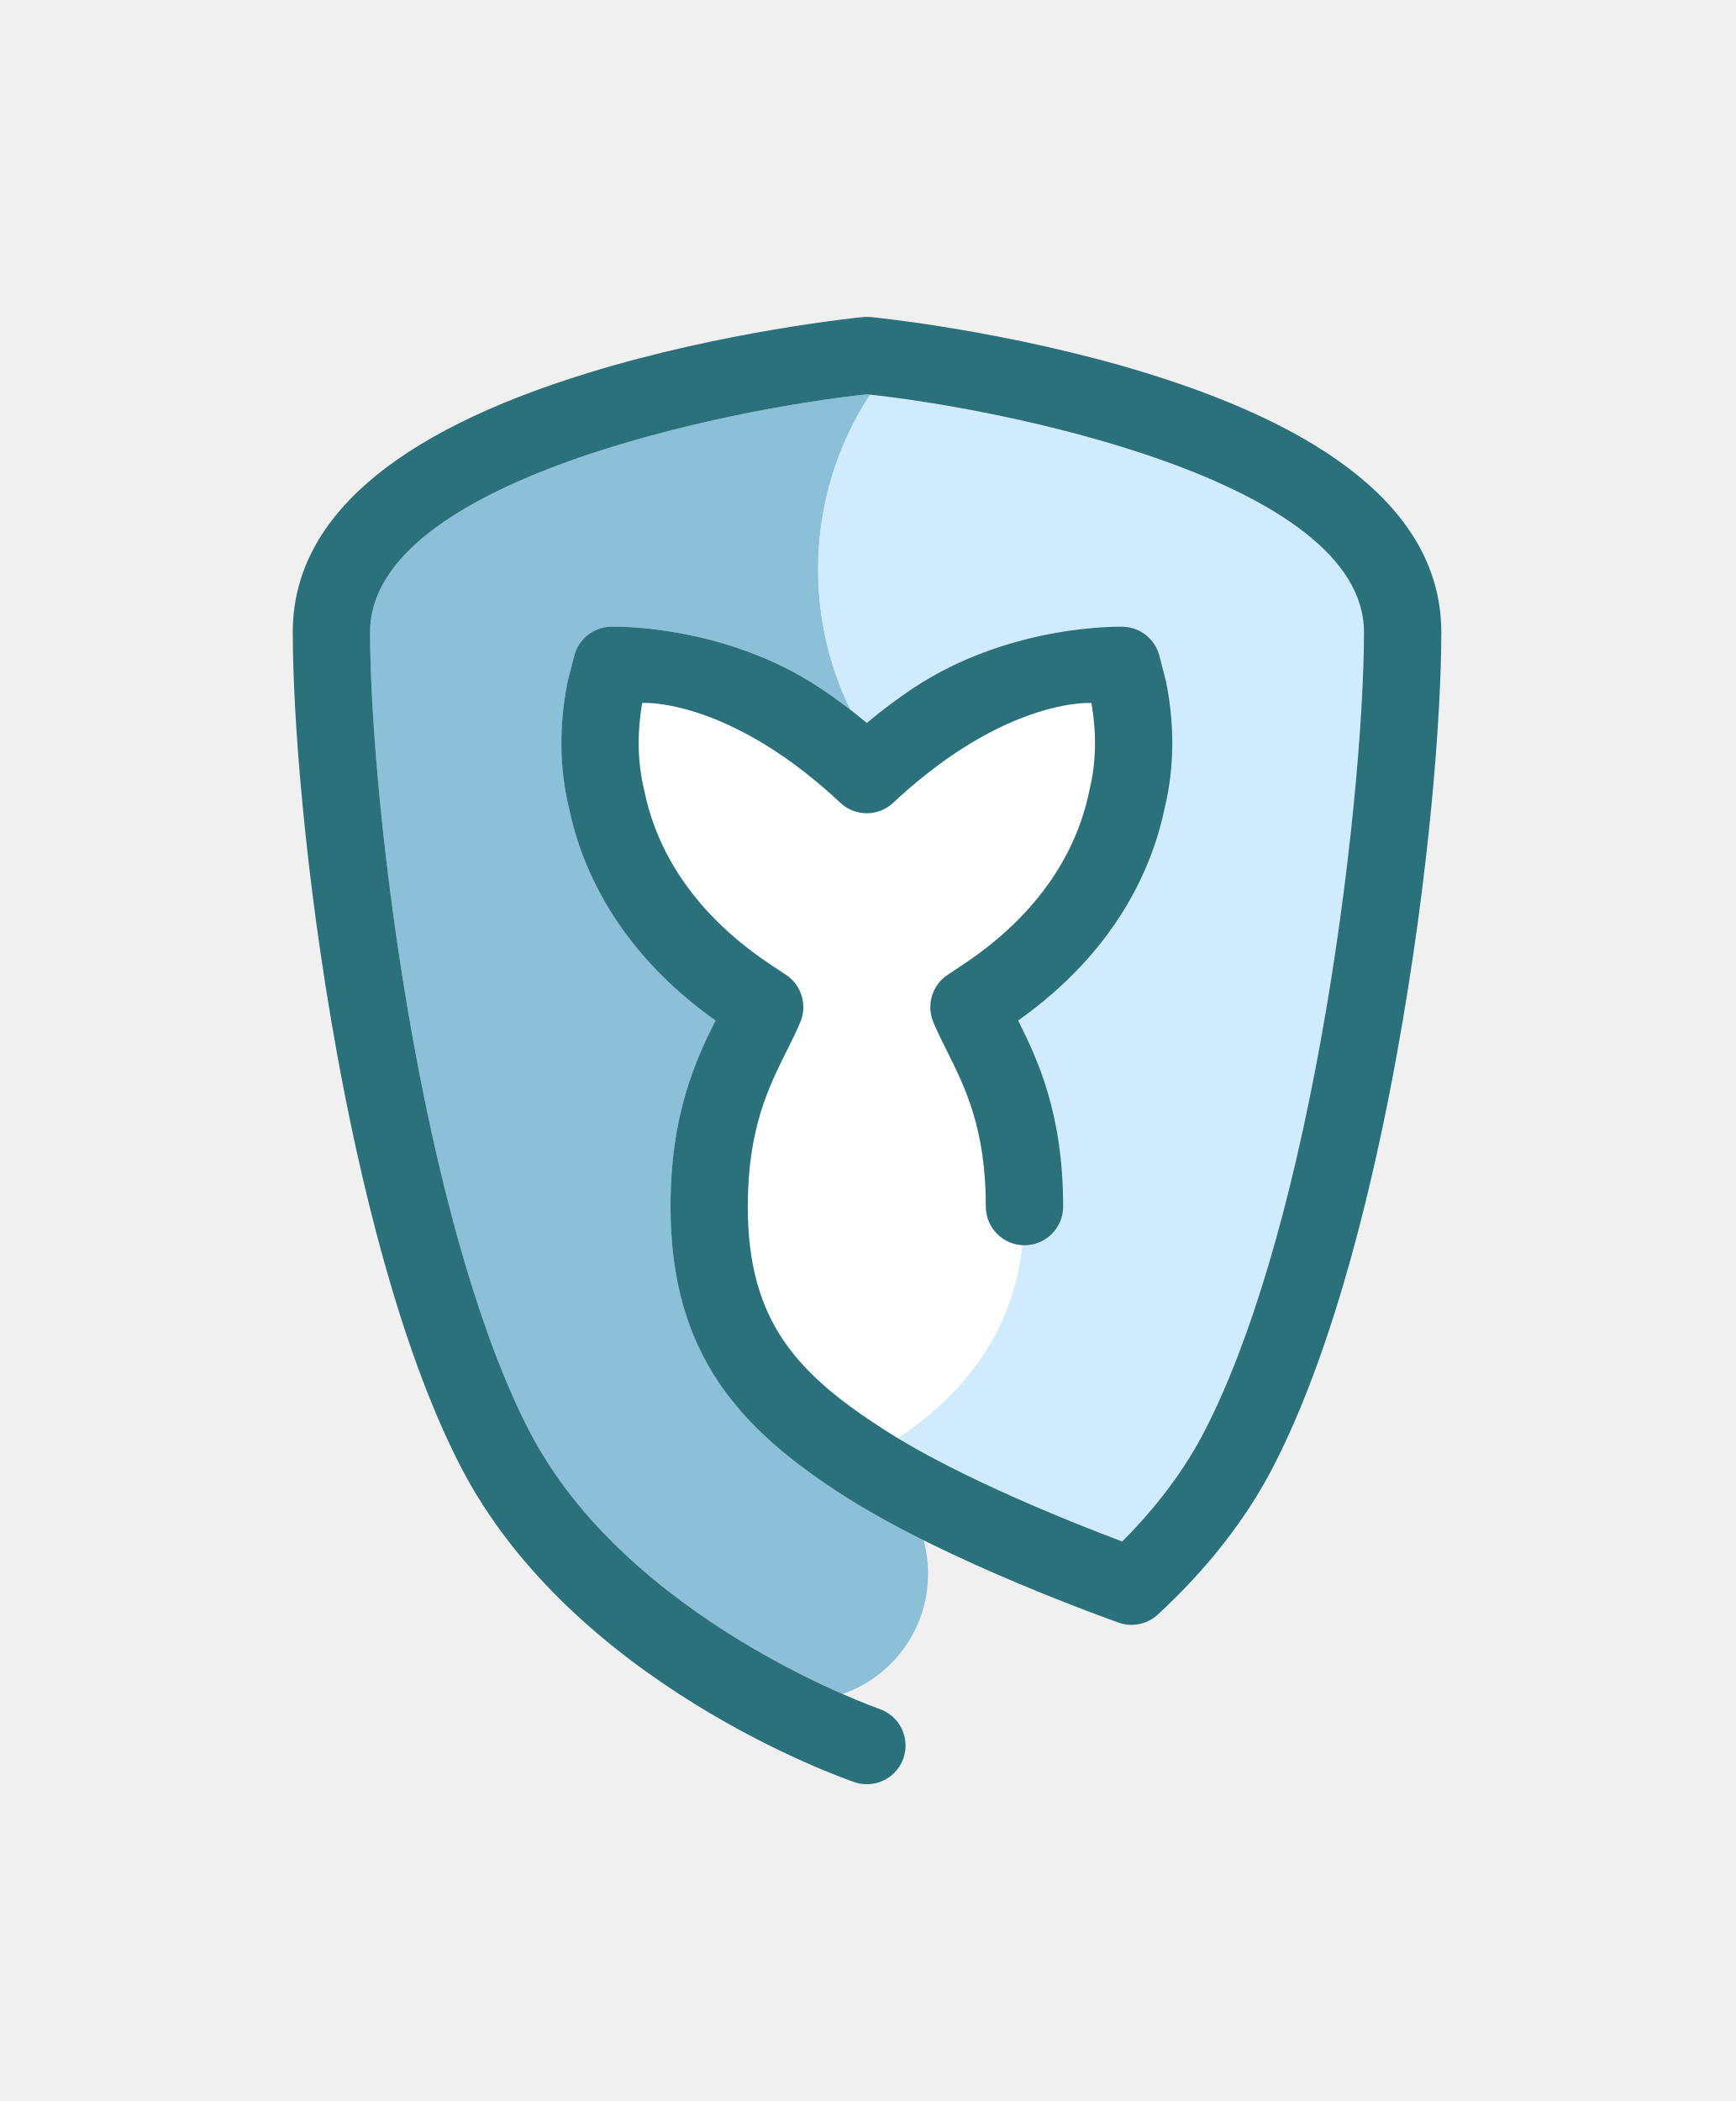
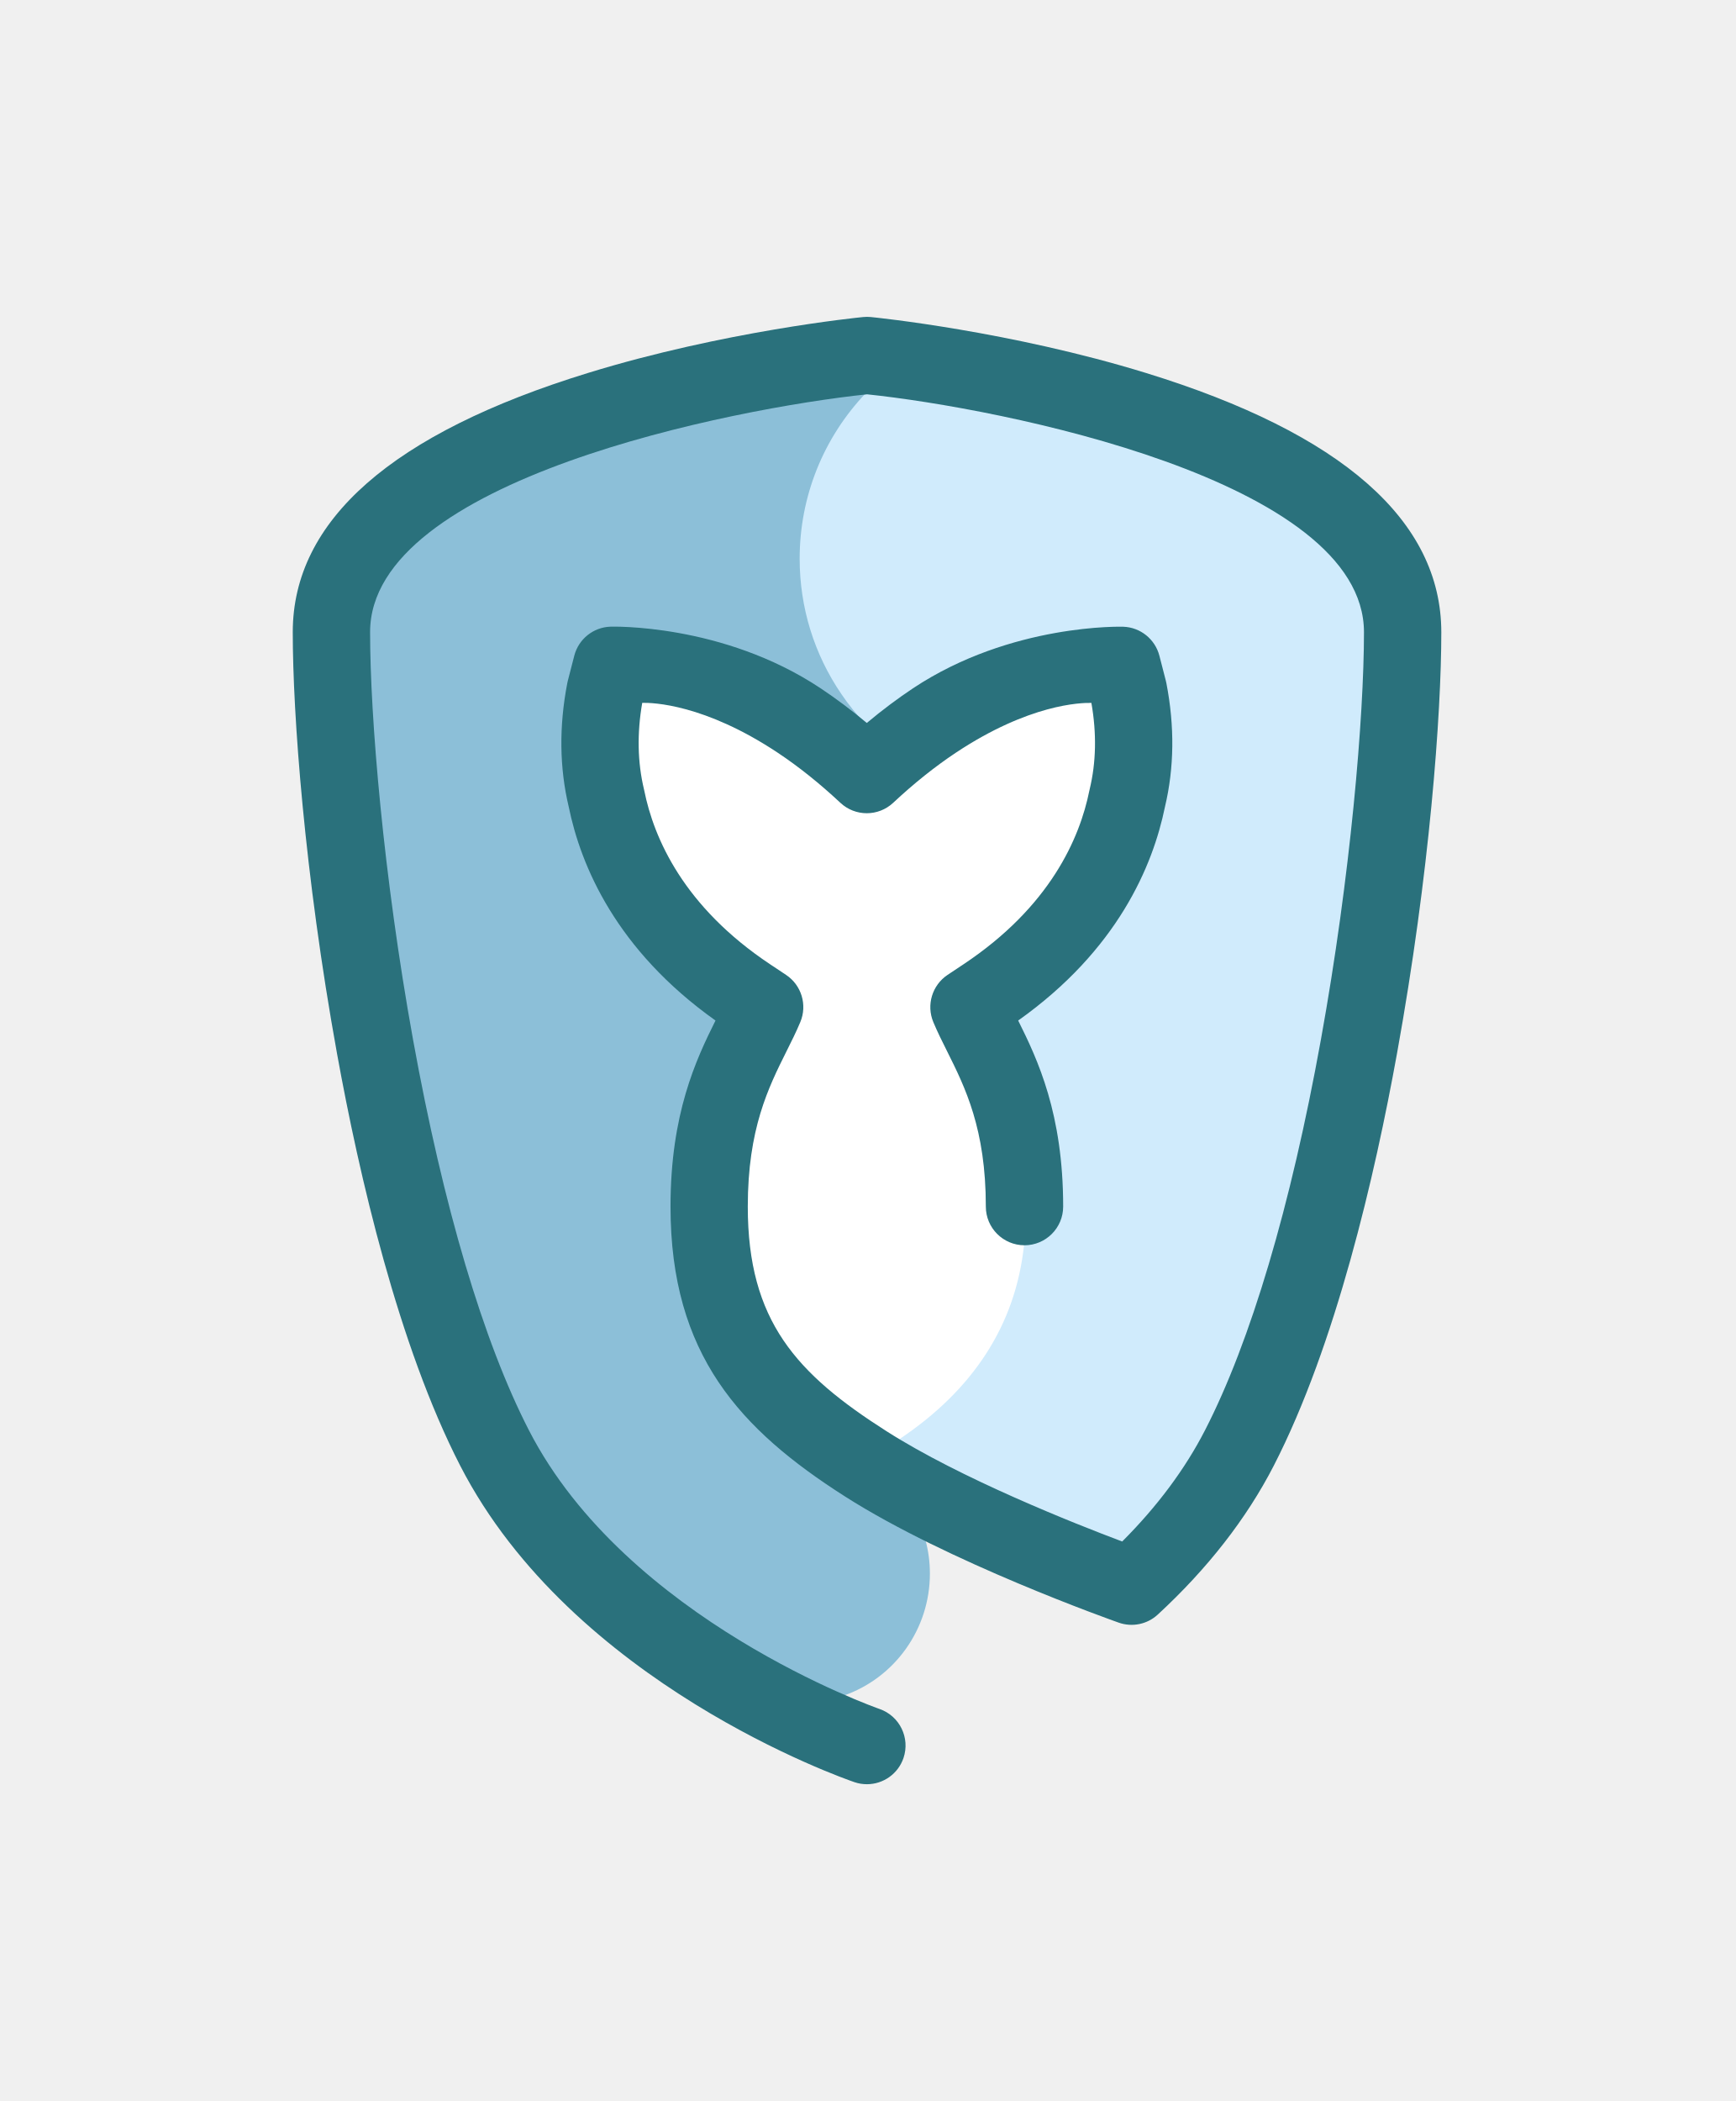
<svg xmlns="http://www.w3.org/2000/svg" viewBox="0 0 269.29 325.98">
-   <path fill="#8cbfd8" d="M131.13 232.18c-16.25-10.37-27.07-21.98-27.07-44.97 0-14.4 3.94-22.76 6.98-28.87-15.4-10.94-20.9-23.97-22.78-33.18-1.44-6.05-1.51-12.5-.22-19.16.02-.12.05-.24.08-.36l1.01-3.92c.67-2.57 2.95-4.4 5.61-4.49 0 0 17.38-.57 32.61 9.56 1.54 1.02 3.08 2.14 4.63 3.34-.43-.88-.84-1.78-1.23-2.69-2.45-5.87-3.8-12.33-3.8-19.1 0-10.02 2.97-19.34 8.06-27.11-.15-.02-.31-.03-.46-.05-20.67 2.16-77.12 13.26-77.12 36.9 0 13.14 2.06 37.79 6.67 63.25 4.69 25.88 10.91 46.84 17.98 60.59 11.63 22.61 37.22 35.89 48.66 40.91 7.71-2.64 13.28-10 13.28-18.69 0-1.79-.25-3.52-.69-5.17-4.3-2.14-8.51-4.44-12.21-6.8Z" />
-   <path fill="#d0ebfc" d="M130.76 107.45c.38.91.79 1.81 1.23 2.69.85.66 1.7 1.33 2.55 2.04 2.38-1.99 4.78-3.79 7.17-5.38 15.24-10.12 32.62-9.55 32.62-9.55 2.66.09 4.94 1.92 5.61 4.49l1.01 3.92c.03.12.06.24.08.36 1.29 6.66 1.22 13.11-.22 19.16-1.88 9.21-7.38 22.24-22.78 33.17 3.04 6.1 6.98 14.46 6.98 28.87 0 3.31-2.69 6-6 6-.12 0-.24-.01-.37-.02-1.11 10.41-6.2 21.22-19.32 29.94 11.48 6.94 27.8 13.39 34.84 16.04 5.44-5.44 9.75-11.23 12.84-17.24 7.09-13.78 13.31-34.73 17.99-60.59 4.62-25.49 6.68-50.13 6.69-63.24 0-23.47-55.62-34.59-76.64-36.87-5.09 7.77-8.06 17.09-8.06 27.11 0 6.77 1.35 13.23 3.8 19.1Z" />
-   <path fill="#ffffff" d="M158.63 193.19a5.992 5.992 0 0 1-5.63-5.98c0-12.06-3.2-18.47-6.02-24.12-.77-1.54-1.5-3-2.13-4.51a6.019 6.019 0 0 1 2.21-7.32l2.45-1.63c13.47-8.95 18.07-19.59 19.55-26.94.01-.07.03-.15.05-.22 1.01-4.18 1.1-8.69.27-13.41-1.62-.04-9.66.17-21.04 7.73-3.22 2.14-6.49 4.75-9.72 7.77a5.996 5.996 0 0 1-8.19 0c-3.23-3.02-6.5-5.63-9.72-7.77-11.36-7.55-19.4-7.78-21.03-7.74-.82 4.73-.73 9.23.27 13.41.02.07.03.14.05.22 1.48 7.35 6.08 17.99 19.55 26.95l2.45 1.63a6 6 0 0 1 2.21 7.32c-.63 1.51-1.36 2.97-2.13 4.51-2.82 5.65-6.02 12.06-6.02 24.12 0 17.75 7.56 25.95 21.53 34.85.56.36 1.14.71 1.72 1.07 13.12-8.72 18.21-19.53 19.32-29.94Z" />
+   <path fill="#8cbfd8" d="M144.3 244.15c0 8.57-5.41 16.19-13.46 18.96l-.1.03-.1-.04c-10.76-4.72-37.03-18.16-48.8-41.04-7.09-13.78-13.31-34.76-18.01-60.67-4.62-25.53-6.68-50.19-6.67-63.3 0-23.87 55.85-34.93 77.37-37.18h.66l-.26.31-.36-.03c-6.32 6.64-10.2 15.62-10.2 25.51 0 7.74 2.37 14.92 6.44 20.86 1.11 1.64 2.36 3.18 3.73 4.61.07-.06.15-.12.22-.18l.18.18-.38.38-.21-.15c-.85-.71-1.7-1.38-2.54-2.04-1.71-1.31-3.21-2.4-4.61-3.32-13.63-9.06-29-9.52-31.95-9.52h-.5a5.754 5.754 0 0 0-5.34 4.28l-1.02 3.92-.08.36c-1.28 6.61-1.2 13.02.23 19.02 1.84 9.04 7.27 22.08 22.66 33.01l.2.14-.11.22c-2.76 5.56-6.95 13.96-6.95 28.74 0 22.85 10.77 34.41 26.94 44.73 3.4 2.17 7.5 4.45 12.18 6.79l.11.05.03.13c.47 1.7.7 3.46.7 5.24Z" />
+   <path fill="#d0ebfc" d="M174.05 239.43c-6.6-2.48-23.22-9-34.89-16.06l-.38-.23.37-.25c11.45-7.6 17.9-17.6 19.19-29.72l.03-.25h.25c.07 0 .15 0 .22.01h.15c3.15 0 5.72-2.56 5.72-5.72 0-14.82-4.18-23.2-6.94-28.74l-.11-.22.2-.14c15.39-10.93 20.82-23.97 22.67-33 .6-2.52.96-5.08 1.07-7.63.19-3.68-.1-7.53-.85-11.42-.02-.12-.05-.23-.08-.34l-1.01-3.92c-.63-2.43-2.83-4.19-5.35-4.28h-.5c-2.94 0-18.31.46-31.94 9.51a86.813 86.813 0 0 0-7.15 5.35l-.2.17-.18-.19a35.414 35.414 0 0 1-3.76-4.65c-4.24-6.19-6.49-13.46-6.49-21.02 0-9.62 3.65-18.74 10.28-25.71l.09-.1h.13c.22.03 17.95 2.7 27.37 4.82 10.83 2.44 27.9 8.41 35.84 13.37 9.39 5.71 14.15 12.11 14.15 19.03 0 13.14-2.07 37.8-6.69 63.29-4.68 25.86-10.91 46.84-18.02 60.67-3.11 6.02-7.44 11.84-12.89 17.3l-.13.13-.17-.06Z" />
+   <path fill="#ffffff" d="M139.16 223.37c-.59-.36-1.17-.71-1.73-1.07-14.05-8.96-21.66-17.21-21.66-35.09 0-12.12 3.21-18.56 6.05-24.24.77-1.54 1.5-3 2.13-4.5a5.72 5.72 0 0 0-2.11-6.97l-2.45-1.63c-13.55-9.01-18.18-19.72-19.67-27.13l-.05-.21c-1.01-4.21-1.11-8.77-.28-13.53l.04-.23h.55c2.15-.01 10.01.55 20.89 7.78 3.23 2.15 6.52 4.77 9.75 7.8a5.707 5.707 0 0 0 7.8 0c3.24-3.03 6.52-5.65 9.76-7.8 10.87-7.22 18.75-7.78 20.9-7.78h.53l.04.24c.83 4.76.74 9.32-.28 13.53l-.05.21c-1.49 7.4-6.12 18.12-19.67 27.12l-2.45 1.63a5.72 5.72 0 0 0-2.11 6.97c.62 1.49 1.35 2.93 2.11 4.46 2.85 5.72 6.07 12.15 6.06 24.28 0 3.01 2.36 5.52 5.37 5.7l.3.02-.03.29c-1.31 12.3-7.85 22.44-19.44 30.14l-.15.1-.15-.09Z" />
  <path fill="#2a717c" d="M134.53 276.83c-.64 0-1.3-.1-1.94-.32-1.78-.61-43.79-15.29-61.17-49.09-9.61-18.69-15.7-45.08-19.12-63.94-5.07-27.98-6.87-52.71-6.87-65.39 0-17.34 15.41-30.87 45.8-40.22 21.11-6.5 41.86-8.6 42.73-8.68.39-.04.79-.04 1.18 0 .87.09 21.62 2.19 42.73 8.69 30.38 9.36 45.79 22.89 45.79 40.23 0 12.64-1.8 37.35-6.88 65.37-3.41 18.84-9.5 45.22-19.13 63.95-4.22 8.2-10.27 15.96-17.99 23.08a5.983 5.983 0 0 1-6.06 1.25c-1.07-.38-26.51-9.39-42.48-19.58-16.25-10.37-27.07-21.98-27.07-44.97 0-14.4 3.94-22.76 6.98-28.87-15.4-10.94-20.9-23.97-22.78-33.18-1.44-6.05-1.51-12.5-.22-19.16.02-.12.05-.24.08-.36l1.01-3.92c.67-2.57 2.95-4.4 5.61-4.49 0 0 17.38-.57 32.61 9.56 2.39 1.59 4.79 3.39 7.17 5.38 2.38-1.99 4.78-3.79 7.17-5.38 15.24-10.12 32.62-9.55 32.62-9.55 2.66.09 4.94 1.92 5.61 4.49l1.01 3.92c.03.12.06.24.08.36 1.29 6.66 1.22 13.11-.22 19.16-1.88 9.21-7.38 22.24-22.78 33.17 3.04 6.1 6.98 14.46 6.98 28.87 0 3.31-2.69 6-6 6s-6-2.69-6-6c0-12.06-3.2-18.47-6.02-24.12-.77-1.54-1.5-3-2.13-4.51a6.019 6.019 0 0 1 2.21-7.32l2.45-1.63c13.47-8.95 18.07-19.59 19.55-26.94.01-.07.03-.15.05-.22 1.01-4.18 1.1-8.69.27-13.41-1.62-.04-9.66.17-21.04 7.73-3.22 2.14-6.49 4.75-9.72 7.77a5.996 5.996 0 0 1-8.19 0c-3.23-3.02-6.5-5.63-9.72-7.77-11.36-7.55-19.4-7.78-21.03-7.74-.82 4.73-.73 9.23.27 13.41.02.07.03.14.05.22 1.48 7.35 6.08 17.99 19.55 26.95l2.45 1.63a6 6 0 0 1 2.21 7.32c-.63 1.51-1.36 2.97-2.13 4.51-2.82 5.65-6.02 12.06-6.02 24.12 0 17.75 7.56 25.95 21.53 34.85 11.51 7.34 29.17 14.33 36.57 17.11 5.44-5.44 9.75-11.23 12.84-17.24 7.09-13.78 13.31-34.73 17.99-60.59 4.62-25.49 6.68-50.13 6.69-63.24 0-23.64-56.44-34.76-77.11-36.92-20.67 2.16-77.12 13.26-77.12 36.9 0 13.14 2.06 37.79 6.67 63.25 4.69 25.88 10.91 46.84 17.98 60.59 15.14 29.45 54 43.09 54.39 43.23a6.01 6.01 0 0 1 3.73 7.62 6 6 0 0 1-5.67 4.06Z" />
</svg>
